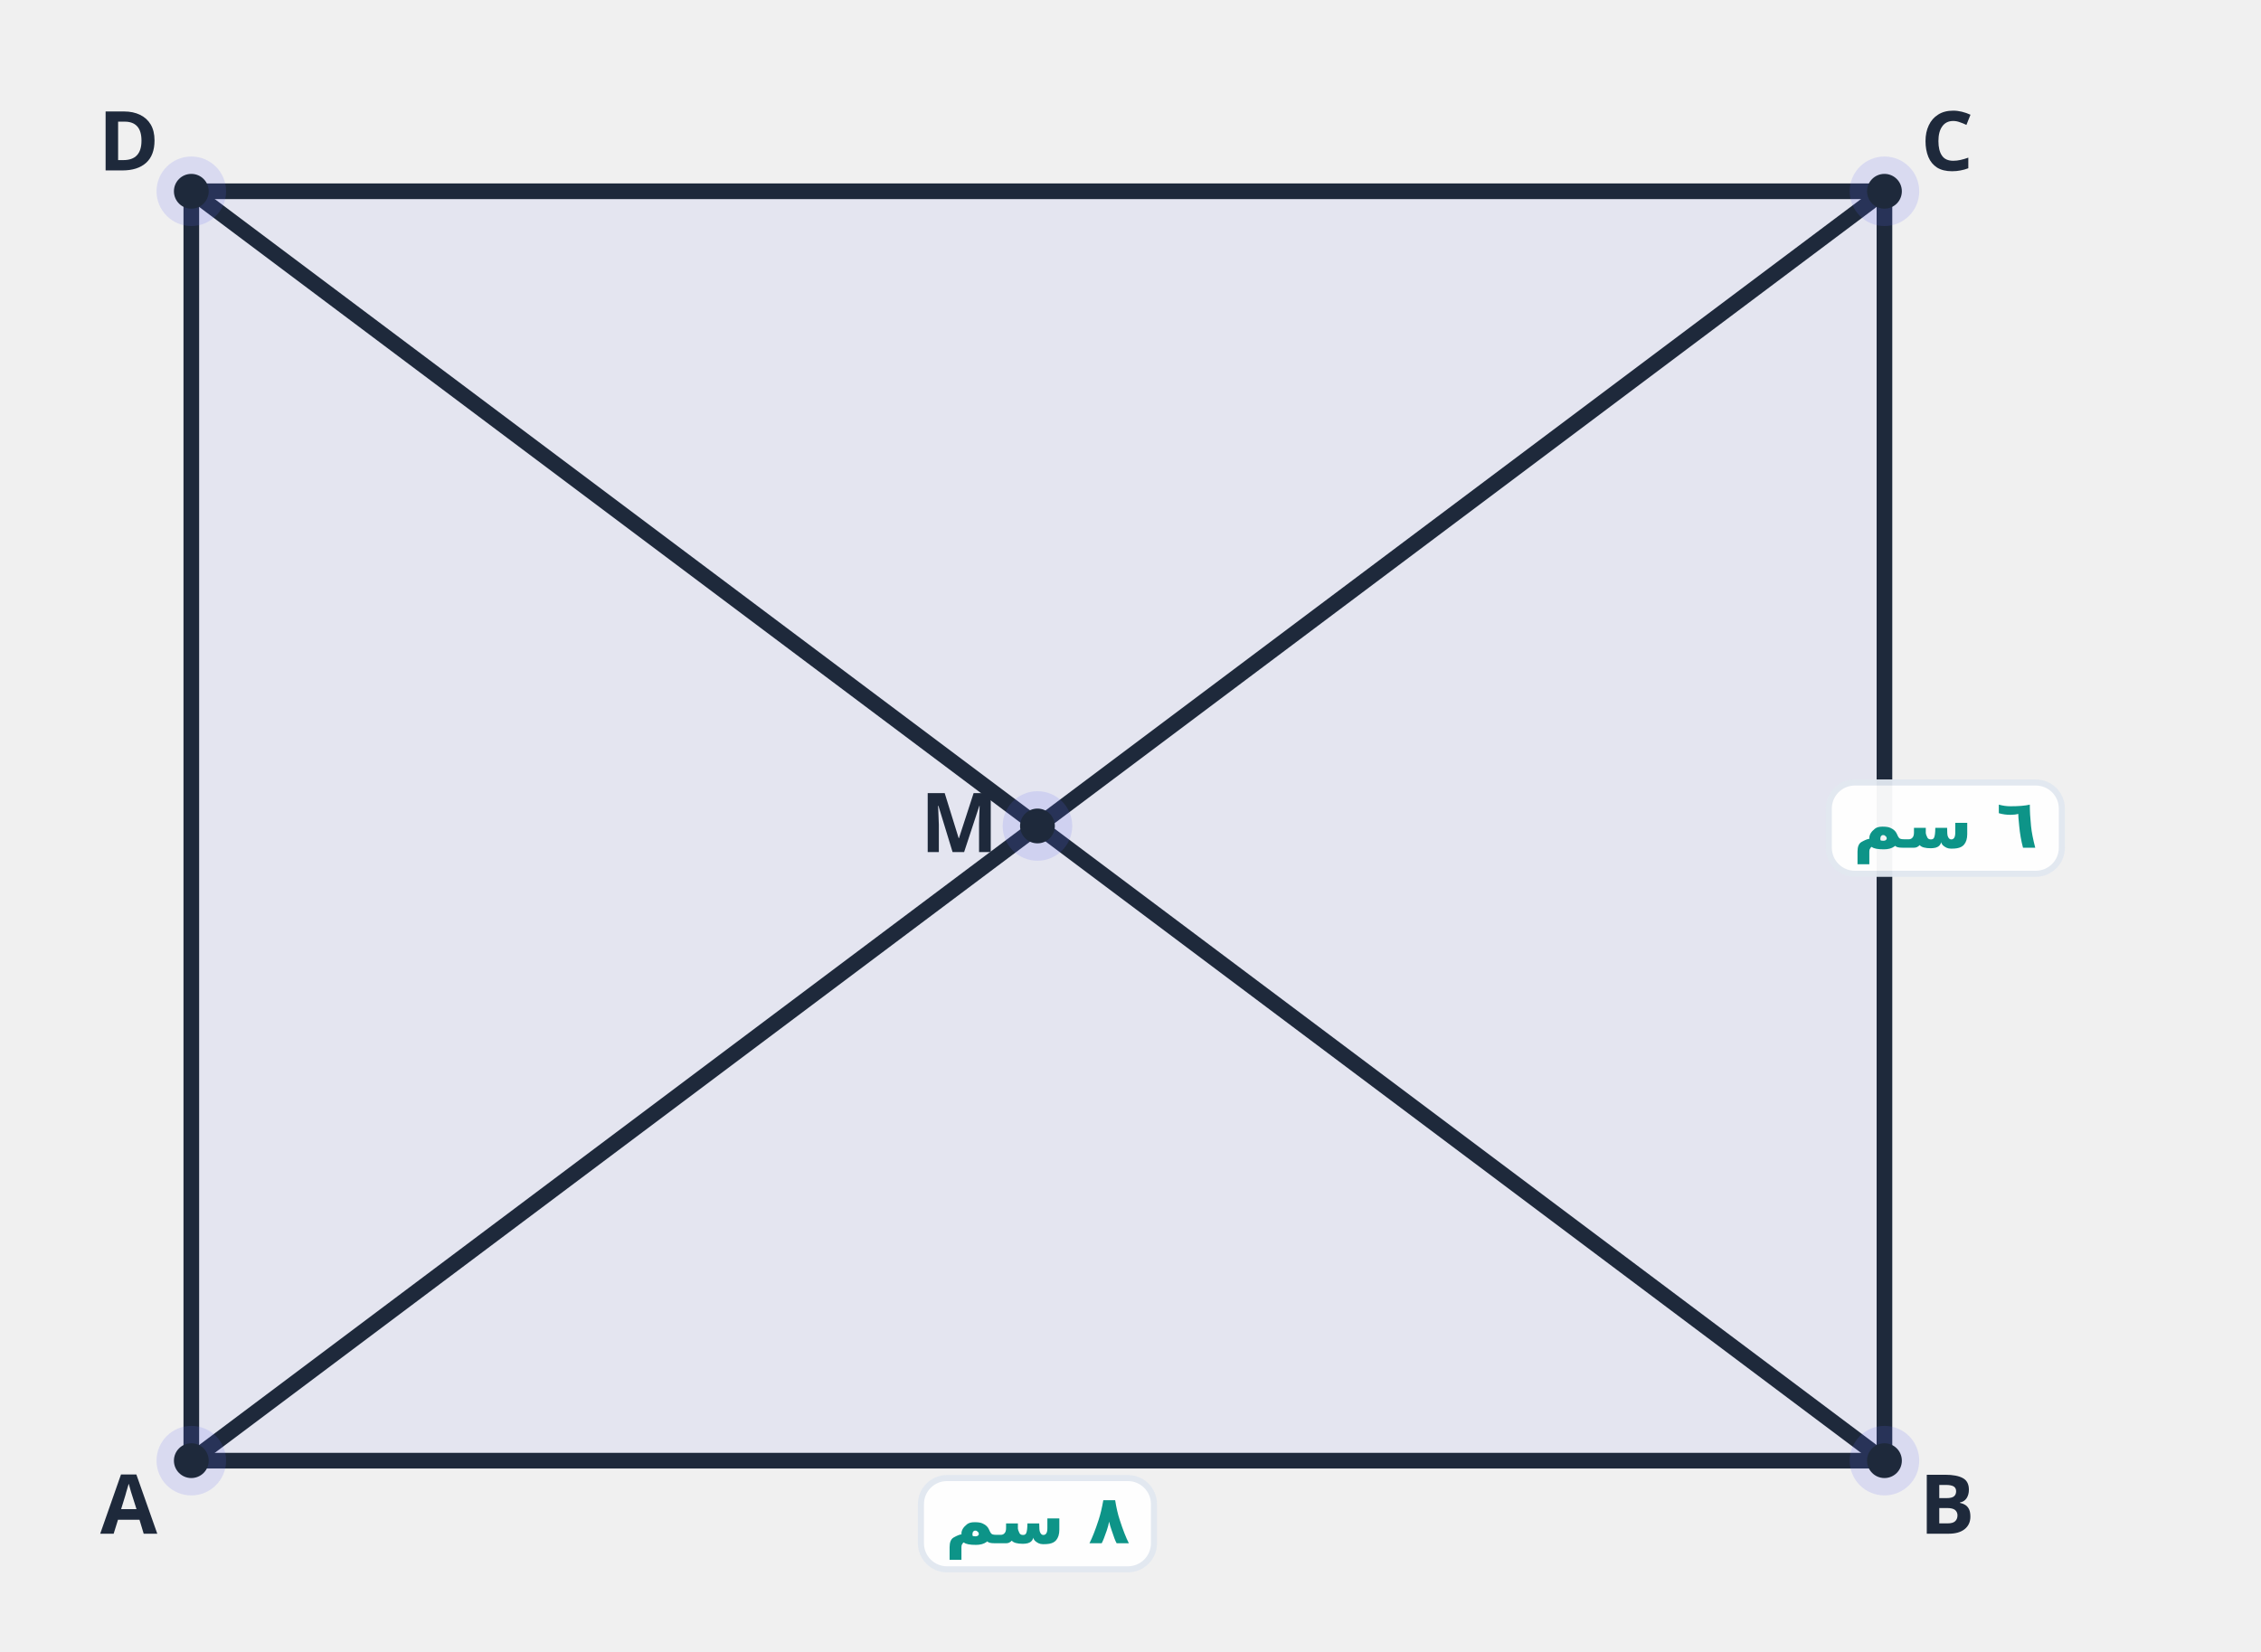
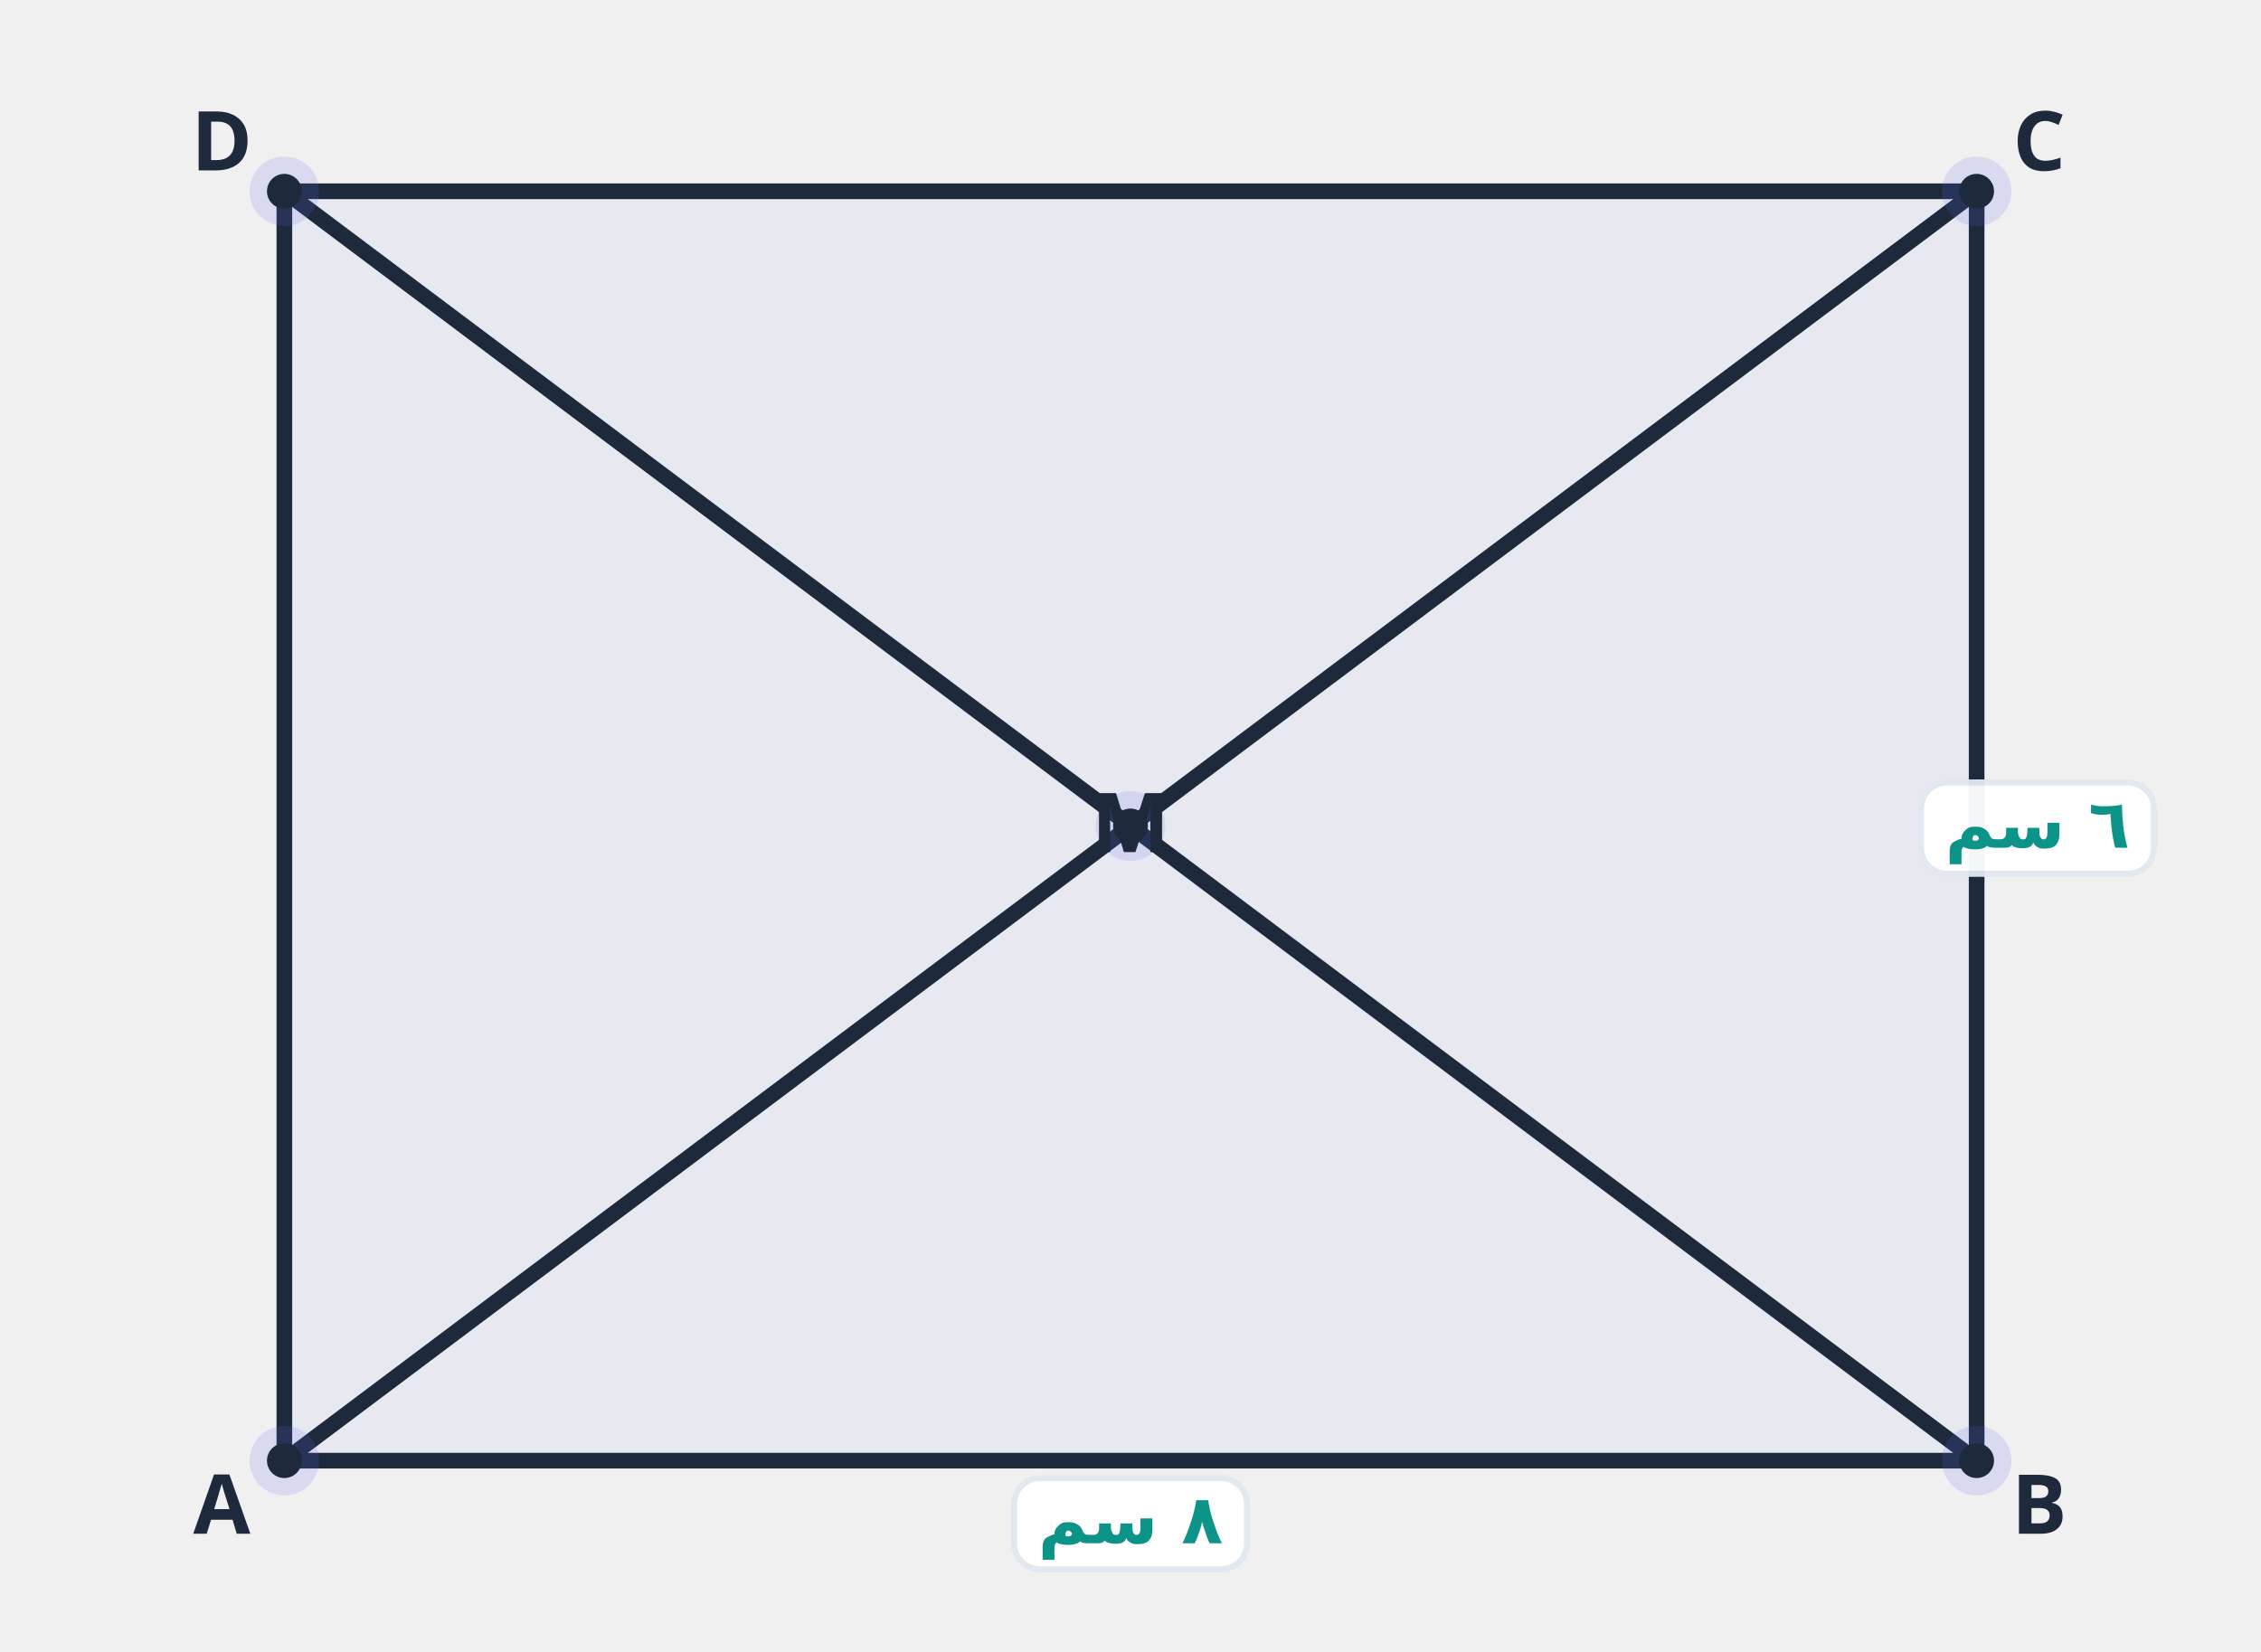
<svg xmlns="http://www.w3.org/2000/svg" viewBox="0 0 260 190" class="w-full h-auto select-none">
  <g class="geometry-surface-tints">
-     <polygon points="22.0,168.0 216.7,168.0 216.7,22.0 22.0,22.0" fill="#6366F1" fill-opacity="0.08" stroke="#4F46E5" stroke-opacity="0.25" stroke-width="0.8" stroke-linejoin="round" />
+     <polygon points="32.7,168.0 227.3,168.0 227.3,22.0 32.7,22.0" fill="#6366F1" fill-opacity="0.06" stroke="none" />
  </g>
-   <line x1="22" y1="168" x2="216.7" y2="168" stroke="#1E293B" stroke-width="1.8" stroke-linecap="round" />
-   <rect x="105.9" y="170.0" width="26.8" height="10.5" rx="3" fill="#FFFFFF" stroke="#E2E8F0" stroke-width="0.7" opacity="0.95" />
-   <text x="119.3" y="177.5" text-anchor="middle" font-size="7.8" font-weight="800" font-family="system-ui, sans-serif" fill="#0D9488">٨ سم</text>
-   <line x1="216.7" y1="168" x2="216.7" y2="22" stroke="#1E293B" stroke-width="1.8" stroke-linecap="round" />
-   <rect x="210.3" y="90.0" width="26.8" height="10.5" rx="3" fill="#FFFFFF" stroke="#E2E8F0" stroke-width="0.7" opacity="0.95" />
-   <text x="223.7" y="97.5" text-anchor="middle" font-size="7.8" font-weight="800" font-family="system-ui, sans-serif" fill="#0D9488">٦ سم</text>
-   <line x1="216.7" y1="22" x2="22" y2="22" stroke="#1E293B" stroke-width="1.8" stroke-linecap="round" />
-   <line x1="22" y1="22" x2="22" y2="168" stroke="#1E293B" stroke-width="1.8" stroke-linecap="round" />
-   <line x1="22" y1="168" x2="216.7" y2="22" stroke="#1E293B" stroke-width="1.8" stroke-linecap="round" />
-   <line x1="216.7" y1="168" x2="22" y2="22" stroke="#1E293B" stroke-width="1.8" stroke-linecap="round" />
-   <circle cx="22" cy="168" r="4" fill="#6366F1" fill-opacity="0.16" />
-   <circle cx="22" cy="168" r="2" fill="#1E293B" />
-   <text x="14.8" y="176.4" text-anchor="middle" font-size="9.5" font-weight="900" font-family="system-ui, sans-serif" fill="#1E293B">A</text>
-   <circle cx="216.7" cy="168" r="4" fill="#6366F1" fill-opacity="0.16" />
-   <circle cx="216.7" cy="168" r="2" fill="#1E293B" />
-   <text x="223.9" y="176.4" text-anchor="middle" font-size="9.5" font-weight="900" font-family="system-ui, sans-serif" fill="#1E293B">B</text>
-   <circle cx="216.7" cy="22" r="4" fill="#6366F1" fill-opacity="0.16" />
-   <circle cx="216.7" cy="22" r="2" fill="#1E293B" />
-   <text x="223.9" y="19.6" text-anchor="middle" font-size="9.5" font-weight="900" font-family="system-ui, sans-serif" fill="#1E293B">C</text>
-   <circle cx="22" cy="22" r="4" fill="#6366F1" fill-opacity="0.16" />
-   <circle cx="22" cy="22" r="2" fill="#1E293B" />
-   <text x="14.8" y="19.6" text-anchor="middle" font-size="9.5" font-weight="900" font-family="system-ui, sans-serif" fill="#1E293B">D</text>
-   <circle cx="119.3" cy="95" r="4" fill="#6366F1" fill-opacity="0.16" />
-   <circle cx="119.3" cy="95" r="2" fill="#1E293B" />
-   <text x="110.3" y="98.0" text-anchor="middle" font-size="9.5" font-weight="900" font-family="system-ui, sans-serif" fill="#1E293B">M</text>
+   <line x1="32.7" y1="168" x2="227.3" y2="168" stroke="#1E293B" stroke-width="1.8" stroke-linecap="round" />
+   <rect x="116.6" y="170.0" width="26.8" height="10.5" rx="3" fill="#FFFFFF" stroke="#E2E8F0" stroke-width="0.7" opacity="0.95" />
+   <text x="130.0" y="177.5" text-anchor="middle" font-size="7.8" font-weight="800" font-family="system-ui, sans-serif" fill="#0D9488">٨ سم</text>
+   <line x1="227.3" y1="168" x2="227.3" y2="22" stroke="#1E293B" stroke-width="1.8" stroke-linecap="round" />
+   <rect x="220.9" y="90.0" width="26.8" height="10.5" rx="3" fill="#FFFFFF" stroke="#E2E8F0" stroke-width="0.7" opacity="0.95" />
+   <text x="234.3" y="97.5" text-anchor="middle" font-size="7.8" font-weight="800" font-family="system-ui, sans-serif" fill="#0D9488">٦ سم</text>
+   <line x1="227.3" y1="22" x2="32.7" y2="22" stroke="#1E293B" stroke-width="1.8" stroke-linecap="round" />
+   <line x1="32.7" y1="22" x2="32.7" y2="168" stroke="#1E293B" stroke-width="1.8" stroke-linecap="round" />
+   <line x1="32.7" y1="168" x2="227.3" y2="22" stroke="#1E293B" stroke-width="1.8" stroke-linecap="round" />
+   <line x1="227.3" y1="168" x2="32.7" y2="22" stroke="#1E293B" stroke-width="1.8" stroke-linecap="round" />
+   <circle cx="32.7" cy="168" r="4" fill="#6366F1" fill-opacity="0.16" />
+   <circle cx="32.7" cy="168" r="2" fill="#1E293B" />
+   <text x="25.5" y="176.4" text-anchor="middle" font-size="9.5" font-weight="900" font-family="system-ui, sans-serif" fill="#1E293B">A</text>
+   <circle cx="227.3" cy="168" r="4" fill="#6366F1" fill-opacity="0.16" />
+   <circle cx="227.3" cy="168" r="2" fill="#1E293B" />
+   <text x="234.5" y="176.4" text-anchor="middle" font-size="9.5" font-weight="900" font-family="system-ui, sans-serif" fill="#1E293B">B</text>
+   <circle cx="227.3" cy="22" r="4" fill="#6366F1" fill-opacity="0.16" />
+   <circle cx="227.3" cy="22" r="2" fill="#1E293B" />
+   <text x="234.5" y="19.6" text-anchor="middle" font-size="9.5" font-weight="900" font-family="system-ui, sans-serif" fill="#1E293B">C</text>
+   <circle cx="32.7" cy="22" r="4" fill="#6366F1" fill-opacity="0.16" />
+   <circle cx="32.7" cy="22" r="2" fill="#1E293B" />
+   <text x="25.5" y="19.6" text-anchor="middle" font-size="9.5" font-weight="900" font-family="system-ui, sans-serif" fill="#1E293B">D</text>
+   <circle cx="130" cy="95" r="4" fill="#6366F1" fill-opacity="0.16" />
+   <circle cx="130" cy="95" r="2" fill="#1E293B" />
+   <text x="130.0" y="98.0" text-anchor="middle" font-size="9.5" font-weight="900" font-family="system-ui, sans-serif" fill="#1E293B">M</text>
</svg>
